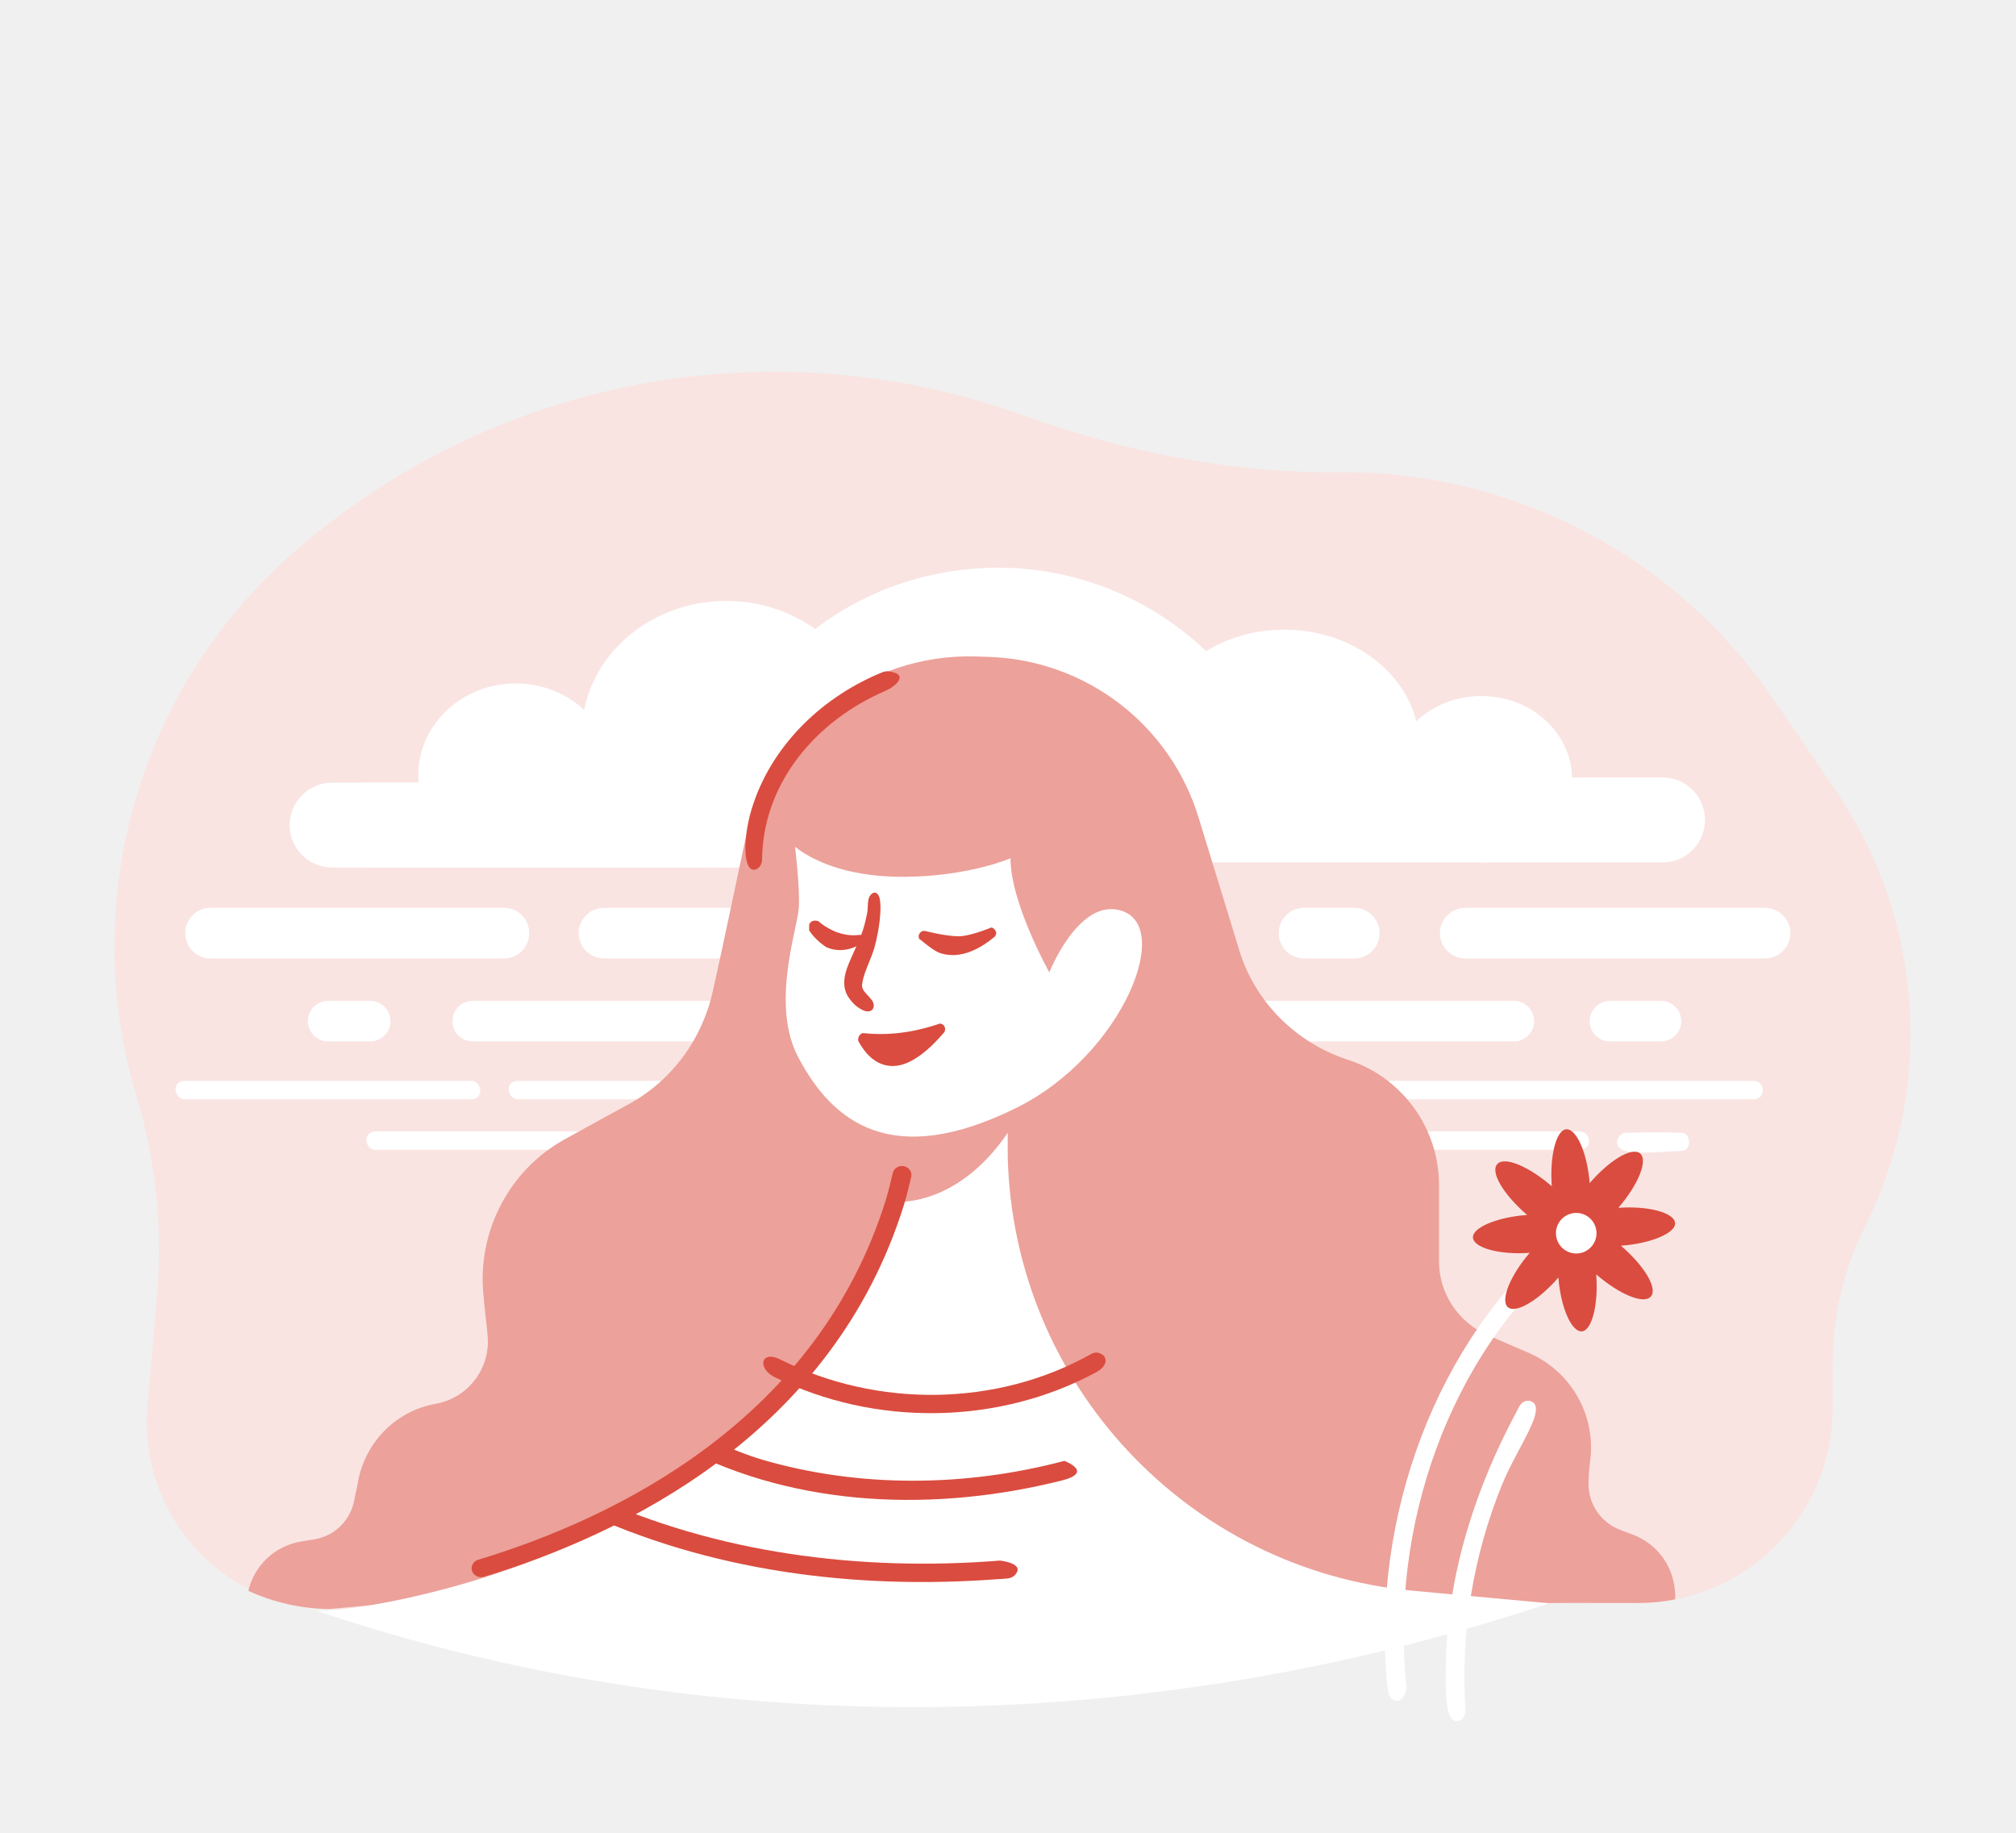
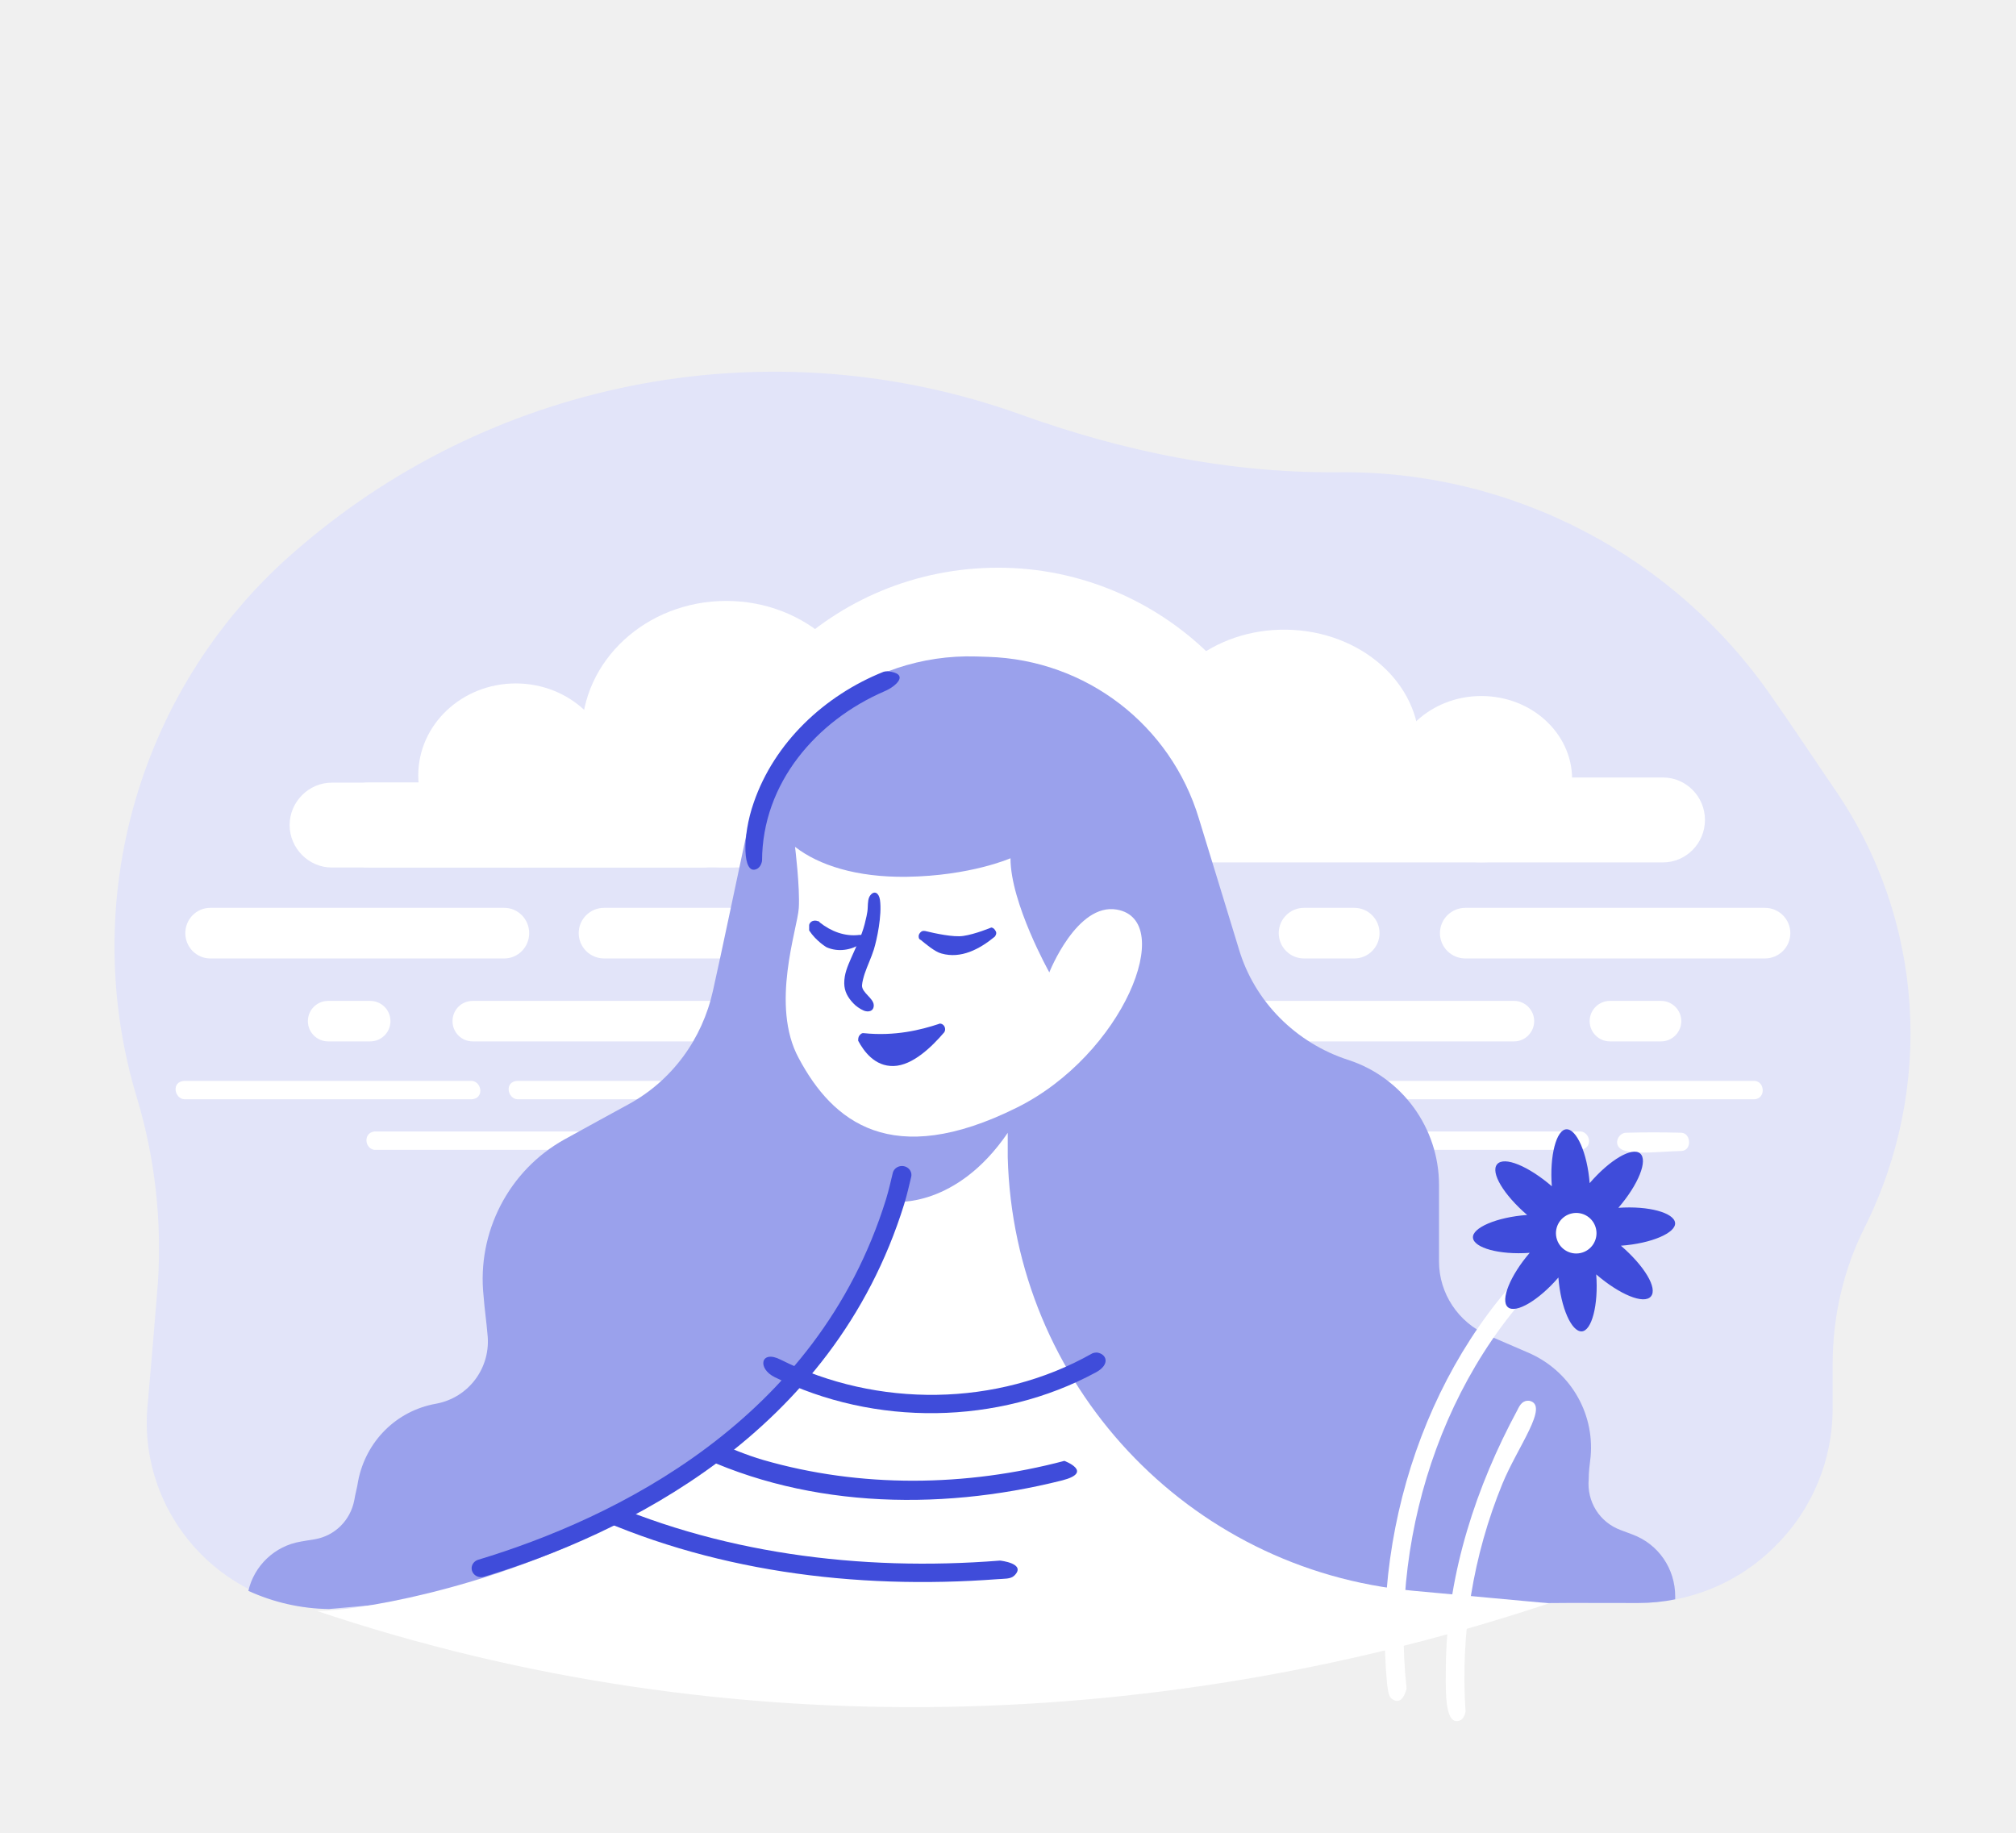
<svg xmlns="http://www.w3.org/2000/svg" data-svgs-path="theme_todoist/inbox_zero.svg" viewBox="0 0 220 200" fill-rule="evenodd" clip-rule="evenodd" stroke-linecap="round" stroke-linejoin="round" stroke-miterlimit="1.5">
  <g transform="translate(-2050)">
    <g id="InboxZero">
      <path fill="none" d="M1800-100h300v300h-300z" transform="matrix(.73333 0 0 .66667 730 66.667)" />
-       <path d="M17729 1379.65h-44c-5.4.09-10.5-2.09-14.2-6.01-3.7-3.92-5.6-9.21-5.2-14.58.4-4.57.8-9.2 1.1-13.07.4-6.32-.3-12.68-2.1-18.74-6.3-20.5.2-42.79 16.5-56.7.1-.09.2-.18.3-.26 20.4-17.43 48.6-22.61 73.9-13.61 10.7 3.87 21.7 6.1 32.9 6 17.8-.19 34.6 8.57 44.7 23.34 2.2 3.14 4.3 6.33 6.4 9.4 9.1 13.32 10.2 30.51 3 44.93-2.2 4.37-3.3 9.2-3.3 14.08v4.56c0 5.31-2.1 10.41-5.9 14.16-3.7 3.75-8.8 5.86-14.1 5.86-4-.01-7-.01-7-.01l-83 .65z" fill="#f9e4e2" transform="translate(-16671.478 -1287.763) scale(1.06068)" />
+       <path d="M17729 1379.65h-44c-5.4.09-10.5-2.09-14.2-6.01-3.7-3.92-5.6-9.21-5.2-14.58.4-4.57.8-9.2 1.1-13.07.4-6.32-.3-12.68-2.1-18.74-6.3-20.5.2-42.79 16.5-56.7.1-.09.2-.18.3-.26 20.4-17.43 48.6-22.61 73.9-13.61 10.7 3.87 21.7 6.1 32.9 6 17.8-.19 34.6 8.57 44.7 23.34 2.2 3.14 4.3 6.33 6.4 9.4 9.1 13.32 10.2 30.51 3 44.93-2.2 4.37-3.3 9.2-3.3 14.08v4.56c0 5.31-2.1 10.41-5.9 14.16-3.7 3.75-8.8 5.86-14.1 5.86-4-.01-7-.01-7-.01l-83 .65z" fill="#e2e4f9" transform="translate(-16671.478 -1287.763) scale(1.06068)" />
      <path d="M18900 1167.23c0-3.99-1.3-7.23-2.9-7.23h-34.2c-1.6 0-2.9 3.24-2.9 7.23 0 4 1.3 7.24 2.9 7.24h34.2c1.6 0 2.9-3.24 2.9-7.24z" fill="#fff" transform="matrix(.93816 0 0 .38164 -15623.476 -343.635)" />
      <path d="M18900 1167.23c0-3.99-1.3-7.23-2.9-7.23h-34.2c-1.6 0-2.9 3.24-2.9 7.23 0 4 1.3 7.24 2.9 7.24h34.2c1.6 0 2.9-3.24 2.9-7.24z" fill="#fff" transform="matrix(.95594 0 0 .38164 -15915.877 -343.635)" />
      <path d="M18900 1167.23c0-3.99-1.3-7.23-2.9-7.23h-34.2c-1.6 0-2.9 3.24-2.9 7.23 0 4 1.3 7.24 2.9 7.24h34.2c1.6 0 2.9-3.24 2.9-7.24z" fill="#fff" transform="matrix(-.95594 0 0 .38164 20274.403 -343.635)" />
      <path d="M18900 1167.23c0-3.99-4.5-7.23-10-7.23h-20c-5.5 0-10 3.24-10 7.23 0 4 4.5 7.24 10 7.24h20c5.5 0 10-3.24 10-7.24z" fill="#fff" transform="matrix(-.275 0 0 .38164 7387.045 -343.635)" />
      <path d="M18900 1167.23c0-3.99-1.7-7.23-3.7-7.23h-32.6c-2 0-3.7 3.24-3.7 7.23 0 4 1.7 7.24 3.7 7.24h32.6c2 0 3.7-3.24 3.7-7.24z" fill="#fff" transform="matrix(-1.23972 0 0 .6399 25512.315 -656.877)" />
      <path d="M18900 1167.23c0-3.99-1.3-7.23-2.8-7.23h-34.4c-1.5 0-2.8 3.24-2.8 7.23 0 4 1.3 7.24 2.8 7.24h34.4c1.5 0 2.8-3.24 2.8-7.24z" fill="#fff" transform="matrix(1.64828 0 0 .64036 -29000.906 -657.425)" />
      <ellipse cx="15804.9" cy="618.475" rx="10.066" ry="7.745" fill="#fff" transform="matrix(-1.56686 0 0 1.87728 26893.318 -1080.936)" />
      <path d="M15804.9 610.729c5.6 0 10.1 3.471 10.1 7.746h-20.2c0-4.275 4.6-7.746 10.1-7.746z" fill="#fff" transform="matrix(-3.22859 0 0 4.12745 53186.476 -2458.803)" />
      <ellipse cx="15804.9" cy="618.475" rx="10.066" ry="7.745" fill="#fff" transform="matrix(-1.05711 0 0 1.29581 18813.8 -716.811)" />
      <path d="M557.517 1647.1c.945.15 1.164 1.74-.1 1.81H528.5c-.987-.06-1.34-1.74 0-1.82h28.917c.033.01.066.01.1.01z" fill="#fff" fill-rule="nonzero" transform="matrix(1.0842 0 0 1.1043 1497.112 -1700.933)" />
      <path d="M567.467 1647.11c.675.2.699 1.72-.101 1.8H528.5c-.731-.08-.908-1.72 0-1.82h38.866c.034.01.067.01.101.02z" fill="#fff" fill-rule="nonzero" transform="matrix(1.47851 0 0 1.1043 1402.612 -1700.933)" />
      <path d="M567.679 1647.1c6.563.06 7.462 1.73 0 1.8-19.746.07-42.15.56-45.235-.58-1.444-.53 1.501-1.18 5.743-1.22 13.161-.05 26.332-.05 39.492 0z" fill="#fff" fill-rule="nonzero" transform="matrix(.15438 0 0 1.1043 2145.873 -1695.283)" />
      <path d="M557.466 1647.12c.204.29.237 1.65-.049 1.79H528.5c-.236-.11-.281-1.68 0-1.82h28.917l.049.03z" fill="#fff" fill-rule="nonzero" transform="matrix(4.55063 0 0 1.1043 -314.136 -1695.413)" />
      <path d="M557.521 1647.1c.988.15 1.216 1.74-.104 1.81H528.5c-1.03-.06-1.4-1.74 0-1.82h28.917c.035.01.069.01.104.01z" fill="#fff" fill-rule="nonzero" transform="matrix(1.0381 0 0 1.1043 1557.822 -1700.933)" />
      <path d="M18900 1167.23c0-3.99-1.1-7.23-2.5-7.23h-35c-1.4 0-2.5 3.24-2.5 7.23 0 4 1.1 7.24 2.5 7.24h35c1.4 0 2.5-3.24 2.5-7.24z" fill="#fff" transform="matrix(-.87871 0 0 .30532 18707 -244.949)" />
      <path d="M18900 1167.23c0-3.99-4-7.23-8.8-7.23h-22.4c-4.8 0-8.8 3.24-8.8 7.23 0 4 4 7.24 8.8 7.24h22.4c4.8 0 8.8-3.24 8.8-7.24z" fill="#fff" transform="matrix(-.25 0 0 .30532 6948.474 -244.949)" />
      <path d="M18900 1167.23c0-3.99-4.4-7.23-9.8-7.23h-20.4c-5.4 0-9.8 3.24-9.8 7.23 0 4 4.4 7.24 9.8 7.24h20.4c5.4 0 9.8-3.24 9.8-7.24z" fill="#fff" transform="matrix(-.22534 0 0 .30532 6342.523 -244.949)" />
      <path d="M18900 1167.23c0-3.99-1.2-7.23-2.6-7.23h-34.8c-1.4 0-2.6 3.24-2.6 7.23 0 4 1.2 7.24 2.6 7.24h34.8c1.4 0 2.6-3.24 2.6-7.24z" fill="#fff" transform="matrix(-.8366 0 0 .30532 17995.698 -244.949)" />
      <path d="M18900 1167.23c0-3.99-1.4-7.23-3.1-7.23h-33.8c-1.7 0-3.1 3.24-3.1 7.23 0 4 1.4 7.24 3.1 7.24h33.8c1.7 0 3.1-3.24 3.1-7.24z" fill="#fff" transform="matrix(1.47695 0 0 .64036 -25678.298 -657.975)" />
      <ellipse cx="15804.9" cy="618.475" rx="10.066" ry="7.745" fill="#fff" transform="matrix(-.9839 0 0 1.17171 17762.098 -639.646)" />
      <ellipse cx="15804.9" cy="618.475" rx="10.066" ry="7.745" fill="#fff" transform="matrix(-1.45701 -.02353 -.0262 1.6223 25234.314 -550.184)" />
-       <path d="M17676 1377.76c.6-2.58 2.7-4.62 5.4-5.07.5-.08.9-.16 1.4-.23 2.1-.35 3.7-1.95 4.1-4.03.1-.63.3-1.31.4-2 .8-4.04 3.9-7.19 8-7.92 3.4-.62 5.7-3.75 5.3-7.18-.1-1.23-.3-2.57-.4-3.91-.7-6.56 2.6-12.91 8.3-16.09 2.2-1.21 4.5-2.48 6.6-3.62 4.5-2.45 7.6-6.72 8.7-11.69 1-4.47 2.2-10.28 3.4-15.88 2.4-11.07 12.4-18.86 23.7-18.51.4.01.8.02 1.2.04 10.1.31 18.8 7.01 21.7 16.65 1.4 4.59 2.9 9.42 4.1 13.38 1.6 5.44 5.9 9.72 11.3 11.45 5.5 1.8 9.3 6.99 9.3 12.85v7.88c0 3.29 2 6.27 5 7.57 1.3.56 2.7 1.17 4.1 1.77 4.3 1.81 6.9 6.13 6.5 10.72-.1.81-.2 1.6-.2 2.34-.2 2.29 1.1 4.42 3.3 5.23l1.2.45c2.7 1 4.4 3.54 4.4 6.37v.3c-1.2.25-2.5.38-3.8.38-4-.01-7-.01-7-.01l-4.4.03c-23.2-1.03-84.4-3.15-123.3.6-2.9-.04-5.7-.68-8.3-1.87z" fill="#eca19a" transform="translate(-16671.478 -1287.763) scale(1.06068)" />
-       <path d="M2489.24 2404.58c.97.17.35 1.12-.12 1.46-2.89 2.16-5.18 6.74-5.19 12.43 0 0-.03.46-.23.61-.59.48-.63-2.37-.12-4.88.87-4.38 2.98-7.84 5.49-9.58 0 0 .08-.04.17-.04z" fill="#da4c3f" fill-rule="nonzero" transform="matrix(2.5787 0 0 1.48837 -4272.15 -3505.654)" />
+       <path d="M17676 1377.76c.6-2.58 2.7-4.62 5.4-5.07.5-.08.9-.16 1.4-.23 2.1-.35 3.7-1.95 4.1-4.03.1-.63.3-1.31.4-2 .8-4.04 3.9-7.19 8-7.92 3.4-.62 5.7-3.75 5.3-7.18-.1-1.23-.3-2.57-.4-3.91-.7-6.56 2.6-12.91 8.3-16.09 2.2-1.21 4.5-2.48 6.6-3.62 4.5-2.45 7.6-6.72 8.7-11.69 1-4.47 2.2-10.28 3.4-15.88 2.4-11.07 12.4-18.86 23.7-18.51.4.01.8.02 1.2.04 10.1.31 18.8 7.01 21.7 16.65 1.4 4.59 2.9 9.42 4.1 13.38 1.6 5.44 5.9 9.72 11.3 11.45 5.5 1.8 9.3 6.99 9.3 12.85v7.88c0 3.29 2 6.27 5 7.57 1.3.56 2.7 1.17 4.1 1.77 4.3 1.81 6.9 6.13 6.5 10.72-.1.81-.2 1.6-.2 2.34-.2 2.29 1.1 4.42 3.3 5.23l1.2.45c2.7 1 4.4 3.54 4.4 6.37v.3c-1.2.25-2.5.38-3.8.38-4-.01-7-.01-7-.01l-4.4.03c-23.2-1.03-84.4-3.15-123.3.6-2.9-.04-5.7-.68-8.3-1.87z" fill="#9aa1ec" transform="translate(-16671.478 -1287.763) scale(1.06068)" />
+       <path d="M2489.24 2404.58c.97.17.35 1.12-.12 1.46-2.89 2.16-5.18 6.74-5.19 12.43 0 0-.03.46-.23.61-.59.48-.63-2.37-.12-4.88.87-4.38 2.98-7.84 5.49-9.58 0 0 .08-.04.17-.04z" fill="#3f4cda" fill-rule="nonzero" transform="matrix(2.5787 0 0 1.48837 -4272.15 -3505.654)" />
      <g transform="translate(-16668.478 -1287.763) scale(1.06068)">
        <path d="M17680 1379.75c.2.79 48.9-4.14 59.7-42.02 0 0 6.3.68 11.6-7.09v2.5c.6 23.29 18.5 42.47 41.7 44.61 8 .74 14 1.29 14 1.29-38.7 12.9-83.9 15.27-127 .71z" fill="#fff" />
        <clipPath id="_clip1">
          <path d="M17680 1379.75c.2.79 48.9-4.14 59.7-42.02 0 0 6.3.68 11.6-7.09v2.5c.6 23.29 18.5 42.47 41.7 44.61 8 .74 14 1.29 14 1.29-38.7 12.9-83.9 15.27-127 .71z" />
        </clipPath>
        <g clip-path="url(#_clip1)">
-           <path d="M2469.83 2472.34c1.01.26 5.68 4.51 9.73 6.39 11.98 5.55 24.84 4.34 36.68-2.44 0 0 3.7 2.29-.18 4.46-15.16 8.3-31.97 8.55-46.26-3.97-2.61-2.29-.78-4.46.03-4.44z" fill="#da4c3f" fill-rule="nonzero" transform="matrix(.8442 .03279 -.01756 .45202 15676.4 162.548)" />
-           <path d="M2469.87 2473.12c.49.23.55.45.81.68 9.67 8.37 20.7 10.99 31.39 9.4 0 0 2.06.4 1.09 2.16-.28.51-.79.43-1.25.5-10.97 1.55-22.18-1.15-32.04-9.87-1.73-1.53-.54-2.98 0-2.87z" fill="#da4c3f" fill-rule="nonzero" transform="matrix(1.34373 0 0 .71777 14388.4 -407.72)" />
+           <path d="M2469.83 2472.34c1.01.26 5.68 4.51 9.73 6.39 11.98 5.55 24.84 4.34 36.68-2.44 0 0 3.7 2.29-.18 4.46-15.16 8.3-31.97 8.55-46.26-3.97-2.61-2.29-.78-4.46.03-4.44z" fill="#3f4cda" fill-rule="nonzero" transform="matrix(.8442 .03279 -.01756 .45202 15676.4 162.548)" />
+           <path d="M2469.87 2473.12c.49.23.55.45.81.68 9.67 8.37 20.7 10.99 31.39 9.4 0 0 2.06.4 1.09 2.16-.28.51-.79.43-1.25.5-10.97 1.55-22.18-1.15-32.04-9.87-1.73-1.53-.54-2.98 0-2.87z" fill="#3f4cda" fill-rule="nonzero" transform="matrix(1.34373 0 0 .71777 14388.4 -407.72)" />
        </g>
      </g>
-       <path d="M17697.8 1376.98c13.9-4.45 34.8-15.04 41.9-39.25.3-1.05.5-2 .7-2.88" fill="none" stroke="#da4c3f" stroke-width="1.91" transform="matrix(1.07824 0 0 1.0188 -16979.979 -1231.733)" />
+       <path d="M17697.8 1376.98c13.9-4.45 34.8-15.04 41.9-39.25.3-1.05.5-2 .7-2.88" fill="none" stroke="#3f4cda" stroke-width="1.91" transform="matrix(1.07824 0 0 1.0188 -16979.979 -1231.733)" />
      <path d="M17733.7 1308.12s.4 3.22.3 4.88c-.1 1.66-2.3 7.78 0 12 2.7 5.06 7.4 8.91 17.4 3.94 8.5-4.21 12.8-14.96 8-15.81-3.2-.57-5.4 5.01-5.4 5.01s-3.1-5.53-3.1-9.11c0 0-3.2 1.41-8.3 1.48-4 .05-7-.92-8.9-2.39z" fill="#fff" transform="translate(-22103.79 -1695.683) scale(1.36692)" />
-       <path d="M17735.3 1313.74c.1.01.2.04.2.09 1 .64 2.2.99 3.4.87.4-.04.5.19.5.19l-.3.41c-.9.45-2 .6-3 .25 0 0-.9-.42-1.5-1.16v-.25-.11c0-.1.1-.19.2-.25s.3-.08.4-.06c0 0 .1.01.1.02z" fill="#da4c3f" fill-rule="nonzero" transform="matrix(1.26742 0 0 1.5828 -20338.886 -1978.883)" />
-       <path d="M17741.3 1313.33c.2.03.3.18.4.38.1.2 0 .42-.1.55-1.4 1.26-3.1 2.26-4.9 1.7-.6-.16-1.5-1.01-1.9-1.37-.2-.09-.2-.25-.2-.4 0-.16.1-.31.2-.41.1-.1.2-.13.4-.1.9.24 2.6.65 3.5.5 1.1-.17 2.6-.86 2.6-.86v.01z" fill="#da4c3f" fill-rule="nonzero" transform="matrix(1.18525 0 0 1.07708 -18869.683 -1313.343)" />
-       <path d="M17739.1 1321.59c-.1-.02-.2.04-.3.16-.1.12-.1.27-.1.4.4.74 1.2 1.89 2.6 1.85 1.4-.04 2.8-1.41 3.7-2.46.1-.13.1-.33 0-.48-.1-.15-.3-.21-.4-.14-1.3.43-3.2.91-5.5.67z" fill="#da4c3f" transform="translate(-24254.195 -1853.983) scale(1.48815)" />
-       <path d="M2510.95 2480.69c1.19.43 1.48 2.1-.52 2.94-13.46 5.48-29.07 2.55-40.57-7.38-2.06-1.77-1.18-4.51 1.11-2.48 11.12 9.68 26.26 12.59 39.31 6.96 0 0 .25-.13.67-.04z" fill="#da4c3f" fill-rule="nonzero" transform="matrix(.84272 -.14186 .11908 .70736 -241.727 -1250.943)" />
+       <path d="M17735.3 1313.74c.1.01.2.04.2.09 1 .64 2.2.99 3.4.87.4-.04.5.19.5.19l-.3.41c-.9.45-2 .6-3 .25 0 0-.9-.42-1.5-1.16v-.25-.11c0-.1.1-.19.2-.25s.3-.08.4-.06c0 0 .1.01.1.02z" fill="#3f4cda" fill-rule="nonzero" transform="matrix(1.26742 0 0 1.5828 -20338.886 -1978.883)" />
+       <path d="M17741.3 1313.33c.2.03.3.18.4.38.1.2 0 .42-.1.55-1.4 1.26-3.1 2.26-4.9 1.7-.6-.16-1.5-1.01-1.9-1.37-.2-.09-.2-.25-.2-.4 0-.16.1-.31.2-.41.1-.1.2-.13.4-.1.9.24 2.6.65 3.5.5 1.1-.17 2.6-.86 2.6-.86v.01z" fill="#3f4cda" fill-rule="nonzero" transform="matrix(1.18525 0 0 1.07708 -18869.683 -1313.343)" />
+       <path d="M17739.1 1321.59c-.1-.02-.2.04-.3.16-.1.12-.1.27-.1.4.4.74 1.2 1.89 2.6 1.85 1.4-.04 2.8-1.41 3.7-2.46.1-.13.1-.33 0-.48-.1-.15-.3-.21-.4-.14-1.3.43-3.2.91-5.5.67z" fill="#3f4cda" transform="translate(-24254.195 -1853.983) scale(1.48815)" />
+       <path d="M2510.95 2480.69c1.19.43 1.48 2.1-.52 2.94-13.46 5.48-29.07 2.55-40.57-7.38-2.06-1.77-1.18-4.51 1.11-2.48 11.12 9.68 26.26 12.59 39.31 6.96 0 0 .25-.13.67-.04z" fill="#3f4cda" fill-rule="nonzero" transform="matrix(.84272 -.14186 .11908 .70736 -241.727 -1250.943)" />
      <path d="M21142.1 1330.86c.9.15 1.1.97 0 1.72-12.7 8.72-18.8 23.47-17 37.05 0 0-.4 1.56-1.5.88-.4-.24-.4-.8-.5-1.24-1.6-14.08 5-29.2 17.9-37.98.3-.19.6-.47 1.1-.43z" fill="#fff" fill-rule="nonzero" transform="matrix(1.06398 0 0 1.28852 -20273.186 -1580.533)" />
      <path d="M21142.4 1330.48c5.1.57-3 5.84-6.8 10.55-7.3 9.04-10.5 18.85-9.2 28.78 0 0-.2.98-1.6 1.19-3.8.57-3.4-4.1-3.3-7.82.6-11 7.5-21.8 17.9-31.54.6-.63 1.3-1.25 3-1.16z" fill="#fff" fill-rule="nonzero" transform="matrix(.43573 0 0 .86161 -6995.477 -993.494)" />
-       <path d="M21078.5 1361.13c0-2.28.6-4.13 1.4-4.13.8 0 1.4 1.85 1.4 4.13 1.6-1.61 3.4-2.48 3.9-1.93.5.54-.3 2.29-1.9 3.9 2.3 0 4.1.63 4.1 1.4 0 .77-1.8 1.4-4.1 1.4 1.6 1.61 2.4 3.36 1.9 3.9-.5.55-2.3-.32-3.9-1.93 0 2.28-.6 4.13-1.4 4.13-.8 0-1.4-1.85-1.4-4.13-1.6 1.61-3.4 2.48-3.9 1.93-.5-.54.3-2.29 1.9-3.9-2.2 0-4.1-.63-4.1-1.4 0-.77 1.9-1.4 4.1-1.4-1.6-1.61-2.4-3.36-1.9-3.9.5-.55 2.3.32 3.9 1.93z" fill="#da4c3f" transform="matrix(.9623 -1.11826 1.11826 .9623 -19589.285 22394.01)" />
+       <path d="M21078.5 1361.13c0-2.28.6-4.13 1.4-4.13.8 0 1.4 1.85 1.4 4.13 1.6-1.61 3.4-2.48 3.9-1.93.5.54-.3 2.29-1.9 3.9 2.3 0 4.1.63 4.1 1.4 0 .77-1.8 1.4-4.1 1.4 1.6 1.61 2.4 3.36 1.9 3.9-.5.55-2.3-.32-3.9-1.93 0 2.28-.6 4.13-1.4 4.13-.8 0-1.4-1.85-1.4-4.13-1.6 1.61-3.4 2.48-3.9 1.93-.5-.54.3-2.29 1.9-3.9-2.2 0-4.1-.63-4.1-1.4 0-.77 1.9-1.4 4.1-1.4-1.6-1.61-2.4-3.36-1.9-3.9.5-.55 2.3.32 3.9 1.93z" fill="#3f4cda" transform="matrix(.9623 -1.11826 1.11826 .9623 -19589.285 22394.01)" />
      <circle cx="21134.2" cy="1315.25" r="1.75" fill="#fff" transform="matrix(1.23648 -.26496 .26496 1.23648 -24258.495 4108.01)" />
      <g>
-         <path d="M2146.03 98.209c-.11-.777-.62-1.081-1.06-.501-.24.317-.25.712-.28 1.375-.01.499-.21 1.266-.33 1.754-.34 1.32-.93 2.446-1.47 3.695-.39.903-.77 1.737-.76 2.78.01.887.4 1.548.99 2.172.26.284.7.608 1.14.796.49.203 1.11.085 1.09-.599-.03-.775-1.32-1.357-1.28-2.161.02-.361.18-.939.29-1.271.3-.887.72-1.742 1-2.634.33-1.069.9-3.709.67-5.406z" fill="#da4c3f" />
+         <path d="M2146.03 98.209c-.11-.777-.62-1.081-1.06-.501-.24.317-.25.712-.28 1.375-.01.499-.21 1.266-.33 1.754-.34 1.32-.93 2.446-1.47 3.695-.39.903-.77 1.737-.76 2.78.01.887.4 1.548.99 2.172.26.284.7.608 1.14.796.49.203 1.11.085 1.09-.599-.03-.775-1.32-1.357-1.28-2.161.02-.361.18-.939.29-1.271.3-.887.72-1.742 1-2.634.33-1.069.9-3.709.67-5.406z" fill="#3f4cda" />
      </g>
    </g>
  </g>
</svg>
